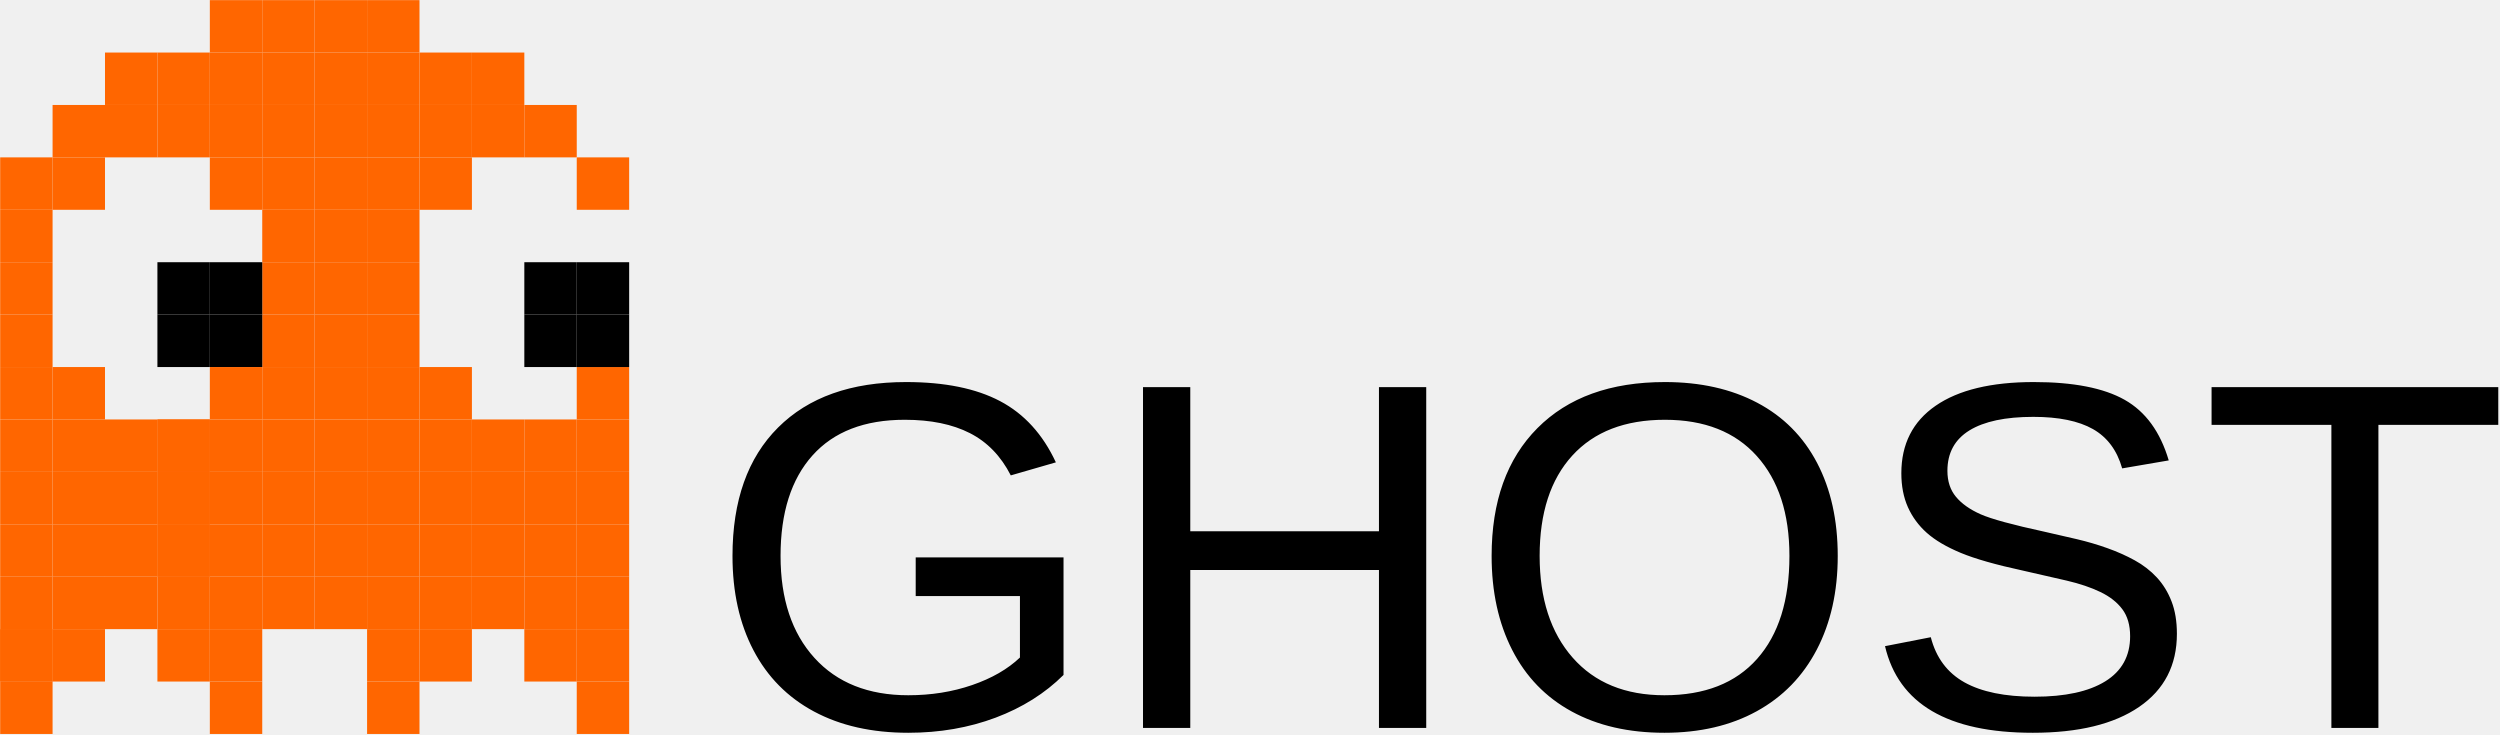
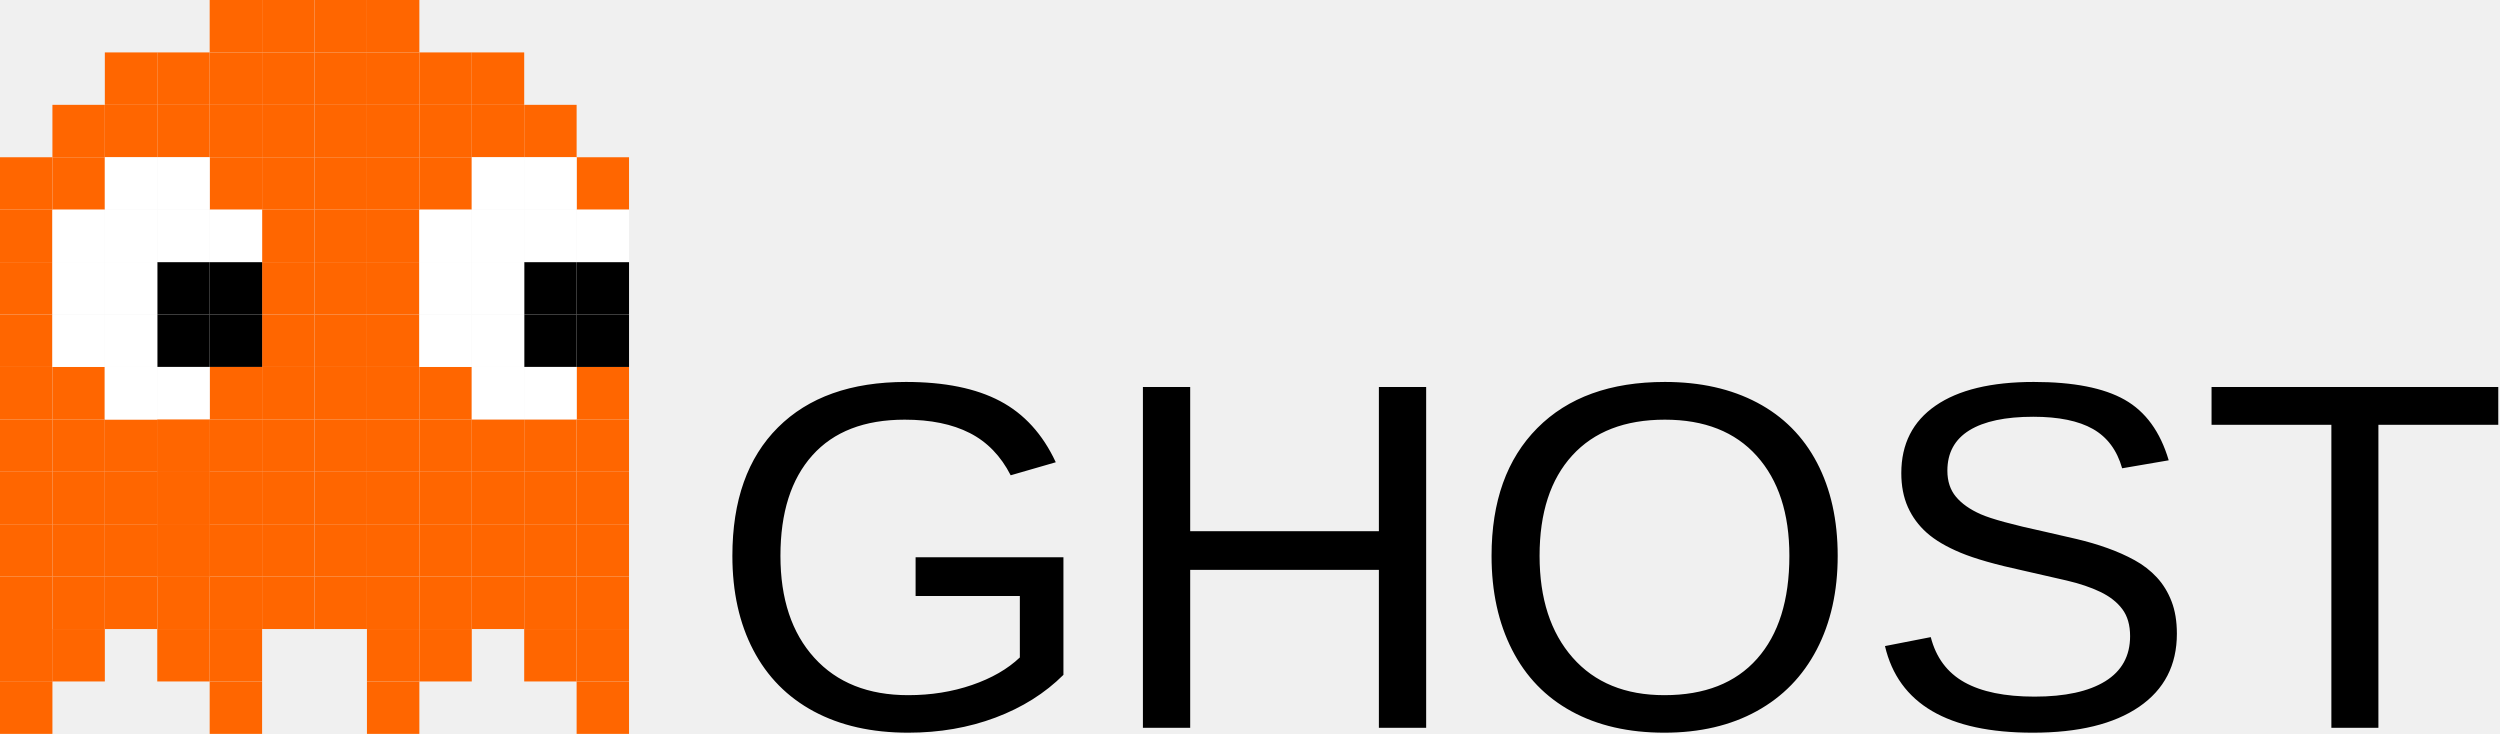
- <svg xmlns="http://www.w3.org/2000/svg" width="953.895" height="280.094" id="svg2" version="1.1">
+ <svg xmlns="http://www.w3.org/2000/svg" width="953.833" height="280" id="svg2" version="1.1">
  <defs id="defs4" />
-   <g id="layer1" transform="translate(240.0625,107.6875)">
+   <g id="layer1" transform="translate(240,107.6378)">
    <path style="fill:#ff6600;fill-opacity:1;stroke:#ff6600;stroke-width:0;stroke-miterlimit:4;stroke-dasharray:none" d="m -160,-107.638 0,20 20,0 0,-20 -20,0 z" id="rect2987" />
    <path id="path2990" d="m -140,-107.638 0,20 20,0 0,-20 -20,0 z" style="fill:#ff6600;fill-opacity:1;stroke:#ff6600;stroke-width:0;stroke-miterlimit:4;stroke-dasharray:none" />
    <path style="fill:#ff6600;fill-opacity:1;stroke:#ff6600;stroke-width:0;stroke-miterlimit:4;stroke-dasharray:none" d="m -120,-107.638 0,20 20,0 0,-20 -20,0 z" id="path2992" />
    <path id="path2994" d="m -60,-87.638 0,20 20,0 0,-20 -20,0 z" style="fill:#ff6600;fill-opacity:1;stroke:#ff6600;stroke-width:0;stroke-miterlimit:4;stroke-dasharray:none" />
    <path style="fill:#ff6600;fill-opacity:1;stroke:#ff6600;stroke-width:0;stroke-miterlimit:4;stroke-dasharray:none" d="m -80,-87.638 0,20 20,0 0,-20 -20,0 z" id="path2996" />
    <path id="path2998" d="m -120,-87.638 0,20 20,0 0,-20 -20,0 z" style="fill:#ff6600;fill-opacity:1;stroke:#ff6600;stroke-width:0;stroke-miterlimit:4;stroke-dasharray:none" />
    <path style="fill:#ff6600;fill-opacity:1;stroke:#ff6600;stroke-width:0;stroke-miterlimit:4;stroke-dasharray:none" d="m -140,-87.638 0,20 20,0 0,-20 -20,0 z" id="path3000" />
    <path id="path3002" d="m -160,-87.638 0,20 20,0 0,-20 -20,0 z" style="fill:#ff6600;fill-opacity:1;stroke:#ff6600;stroke-width:0;stroke-miterlimit:4;stroke-dasharray:none" />
    <path style="fill:#ff6600;fill-opacity:1;stroke:#ff6600;stroke-width:0;stroke-miterlimit:4;stroke-dasharray:none" d="m -180,-87.638 0,20 20,0 0,-20 -20,0 z" id="path3004" />
    <path id="path3006" d="m -200,-87.638 0,20 20,0 0,-20 -20,0 z" style="fill:#ff6600;fill-opacity:1;stroke:#ff6600;stroke-width:0;stroke-miterlimit:4;stroke-dasharray:none" />
    <path style="fill:#ff6600;fill-opacity:1;stroke:#ff6600;stroke-width:0;stroke-miterlimit:4;stroke-dasharray:none" d="m -60,-67.638 0,20 20,0 0,-20 -20,0 z" id="path3023" />
    <path id="path3025" d="m -80,-67.638 0,20 20,0 0,-20 -20,0 z" style="fill:#ff6600;fill-opacity:1;stroke:#ff6600;stroke-width:0;stroke-miterlimit:4;stroke-dasharray:none" />
    <path style="fill:#ff6600;fill-opacity:1;stroke:#ff6600;stroke-width:0;stroke-miterlimit:4;stroke-dasharray:none" d="m -120,-67.638 0,20 20,0 0,-20 -20,0 z" id="path3027" />
    <path id="path3029" d="m -140,-67.638 0,20 20,0 0,-20 -20,0 z" style="fill:#ff6600;fill-opacity:1;stroke:#ff6600;stroke-width:0;stroke-miterlimit:4;stroke-dasharray:none" />
    <path style="fill:#ff6600;fill-opacity:1;stroke:#ff6600;stroke-width:0;stroke-miterlimit:4;stroke-dasharray:none" d="m -160,-67.638 0,20 20,0 0,-20 -20,0 z" id="path3031" />
    <path id="path3033" d="m -180,-67.638 0,20 20,0 0,-20 -20,0 z" style="fill:#ff6600;fill-opacity:1;stroke:#ff6600;stroke-width:0;stroke-miterlimit:4;stroke-dasharray:none" />
    <path style="fill:#ff6600;fill-opacity:1;stroke:#ff6600;stroke-width:0;stroke-miterlimit:4;stroke-dasharray:none" d="m -200,-67.638 0,20 20,0 0,-20 -20,0 z" id="path3035" />
    <path id="path3039" d="m -40,-67.638 0,20 20,0 0,-20 -20,0 z" style="fill:#ff6600;fill-opacity:1;stroke:#ff6600;stroke-width:0;stroke-miterlimit:4;stroke-dasharray:none" />
    <path id="path3041" d="m -220,-67.638 0,20 20,0 0,-20 -20,0 z" style="fill:#ff6600;fill-opacity:1;stroke:#ff6600;stroke-width:0;stroke-miterlimit:4;stroke-dasharray:none" />
    <path style="fill:#ff6600;fill-opacity:1;stroke:#ff6600;stroke-width:0;stroke-miterlimit:4;stroke-dasharray:none" d="m -20,-47.638 0,20 20,0 0,-20 -20,0 z" id="path3043" />
    <path id="path3045" d="m -80,-47.638 0,20 20,0 0,-20 -20,0 z" style="fill:#ff6600;fill-opacity:1;stroke:#ff6600;stroke-width:0;stroke-miterlimit:4;stroke-dasharray:none" />
    <path style="fill:#ff6600;fill-opacity:1;stroke:#ff6600;stroke-width:0;stroke-miterlimit:4;stroke-dasharray:none" d="m -120,-27.638 0,20 20,0 0,-20 -20,0 z" id="path3047" />
    <path id="path3049" d="m -120,-47.638 0,20 20,0 0,-20 -20,0 z" style="fill:#ff6600;fill-opacity:1;stroke:#ff6600;stroke-width:0;stroke-miterlimit:4;stroke-dasharray:none" />
    <path style="fill:#ff6600;fill-opacity:1;stroke:#ff6600;stroke-width:0;stroke-miterlimit:4;stroke-dasharray:none" d="m -140,-47.638 0,20 20,0 0,-20 -20,0 z" id="path3051" />
    <path id="path3053" d="m -140,-27.638 0,20 20,0 0,-20 -20,0 z" style="fill:#ff6600;fill-opacity:1;stroke:#ff6600;stroke-width:0;stroke-miterlimit:4;stroke-dasharray:none" />
    <path style="fill:#ff6600;fill-opacity:1;stroke:#ff6600;stroke-width:0;stroke-miterlimit:4;stroke-dasharray:none" d="m -120,-7.638 0,20 20,0 0,-20 -20,0 z" id="path3055" />
    <path id="path3057" d="m -120,12.362 0,20 20,0 0,-20 -20,0 z" style="fill:#ff6600;fill-opacity:1;stroke:#ff6600;stroke-width:0;stroke-miterlimit:4;stroke-dasharray:none" />
    <path style="fill:#000000;fill-opacity:1;stroke:#000000;stroke-width:0;stroke-miterlimit:4;stroke-dasharray:none" d="m -40,-7.638 0,20 20,0 0,-20 -20,0 z" id="path3071" />
    <path style="fill:#000000;fill-opacity:1;stroke:#000000;stroke-width:0;stroke-miterlimit:4;stroke-dasharray:none" d="m -20,-7.638 0,20 20,0 0,-20 -20,0 z" id="path3075" />
    <path style="fill:#ff6600;fill-opacity:1;stroke:#ff6600;stroke-width:0;stroke-miterlimit:4;stroke-dasharray:none" d="m -140,-7.638 0,20 20,0 0,-20 -20,0 z" id="path3077" />
    <path id="path3079" d="m -140,12.362 0,20 20,0 0,-20 -20,0 z" style="fill:#ff6600;fill-opacity:1;stroke:#ff6600;stroke-width:0;stroke-miterlimit:4;stroke-dasharray:none" />
    <path style="fill:#000000;fill-opacity:1;stroke:#000000;stroke-width:0;stroke-miterlimit:4;stroke-dasharray:none" d="m -160,12.362 0,20 20,0 0,-20 -20,0 z" id="path3081" />
    <path id="path3083" d="m -160,-7.638 0,20 20,0 0,-20 -20,0 z" style="fill:#000000;fill-opacity:1;stroke:#000000;stroke-width:0;stroke-miterlimit:4;stroke-dasharray:none" />
    <path style="fill:#000000;fill-opacity:1;stroke:#000000;stroke-width:0;stroke-miterlimit:4;stroke-dasharray:none" d="m -180,-7.638 0,20 20,0 0,-20 -20,0 z" id="path3085" />
    <path id="path3087" d="m -180,12.362 0,20 20,0 0,-20 -20,0 z" style="fill:#000000;fill-opacity:1;stroke:#000000;stroke-width:0;stroke-miterlimit:4;stroke-dasharray:none" />
    <path style="fill:#ff6600;fill-opacity:1;stroke:#ff6600;stroke-width:0;stroke-miterlimit:4;stroke-dasharray:none" d="m -160,-47.638 0,20 20,0 0,-20 -20,0 z" id="path3089" />
    <path id="path3091" d="m -220,-47.638 0,20 20,0 0,-20 -20,0 z" style="fill:#ff6600;fill-opacity:1;stroke:#ff6600;stroke-width:0;stroke-miterlimit:4;stroke-dasharray:none" />
    <path style="fill:#ff6600;fill-opacity:1;stroke:#ff6600;stroke-width:0;stroke-miterlimit:4;stroke-dasharray:none" d="m -240,-47.638 0,20 20,0 0,-20 -20,0 z" id="path3093" />
    <path id="path3095" d="m -240,-27.638 0,20 20,0 0,-20 -20,0 z" style="fill:#ff6600;fill-opacity:1;stroke:#ff6600;stroke-width:0;stroke-miterlimit:4;stroke-dasharray:none" />
    <path style="fill:#ff6600;fill-opacity:1;stroke:#ff6600;stroke-width:0;stroke-miterlimit:4;stroke-dasharray:none" d="m -240,-7.638 0,20 20,0 0,-20 -20,0 z" id="path3097" />
    <path id="path3099" d="m -240,12.362 0,20 20,0 0,-20 -20,0 z" style="fill:#ff6600;fill-opacity:1;stroke:#ff6600;stroke-width:0;stroke-miterlimit:4;stroke-dasharray:none" />
    <path id="path3103" d="m -240,32.362 0,20 20,0 0,-20 -20,0 z" style="fill:#ff6600;fill-opacity:1;stroke:#ff6600;stroke-width:0;stroke-miterlimit:4;stroke-dasharray:none" />
    <path style="fill:#ff6600;fill-opacity:1;stroke:#ff6600;stroke-width:0;stroke-miterlimit:4;stroke-dasharray:none" d="m -240,52.362 0,20 20,0 0,-20 -20,0 z" id="path3105" />
    <path id="path3107" d="m -240,112.362 0,20 20,0 0,-20 -20,0 z" style="fill:#ff6600;fill-opacity:1;stroke:#ff6600;stroke-width:0;stroke-miterlimit:4;stroke-dasharray:none" />
    <path style="fill:#ff6600;fill-opacity:1;stroke:#ff6600;stroke-width:0;stroke-miterlimit:4;stroke-dasharray:none" d="m -240,132.362 0,20 20,0 0,-20 -20,0 z" id="path3109" />
    <path id="path3111" d="m -240,132.362 0,20 20,0 0,-20 -20,0 z" style="fill:#ff6600;fill-opacity:1;stroke:#ff6600;stroke-width:0;stroke-miterlimit:4;stroke-dasharray:none" />
    <path style="fill:#ff6600;fill-opacity:1;stroke:#ff6600;stroke-width:0;stroke-miterlimit:4;stroke-dasharray:none" d="m -220,32.362 0,20 20,0 0,-20 -20,0 z" id="path3113" />
    <path id="path3123" d="m -160,32.362 0,20 20,0 0,-20 -20,0 z" style="fill:#ff6600;fill-opacity:1;stroke:#ff6600;stroke-width:0;stroke-miterlimit:4;stroke-dasharray:none" />
    <path style="fill:#ff6600;fill-opacity:1;stroke:#ff6600;stroke-width:0;stroke-miterlimit:4;stroke-dasharray:none" d="m -140,32.362 0,20 20,0 0,-20 -20,0 z" id="path3125" />
    <path id="path3127" d="m -120,32.362 0,20 20,0 0,-20 -20,0 z" style="fill:#ff6600;fill-opacity:1;stroke:#ff6600;stroke-width:0;stroke-miterlimit:4;stroke-dasharray:none" />
    <path style="fill:#ff6600;fill-opacity:1;stroke:#ff6600;stroke-width:0;stroke-miterlimit:4;stroke-dasharray:none" d="m -80,32.362 0,20 20,0 0,-20 -20,0 z" id="path3129" />
    <path id="path3131" d="m -20,32.362 0,20 20,0 0,-20 -20,0 z" style="fill:#ff6600;fill-opacity:1;stroke:#ff6600;stroke-width:0;stroke-miterlimit:4;stroke-dasharray:none" />
    <path style="fill:#ff6600;fill-opacity:1;stroke:#ff6600;stroke-width:0;stroke-miterlimit:4;stroke-dasharray:none" d="m -240,152.362 0,20 20,0 0,-20 -20,0 z" id="path3133" />
    <path id="path3135" d="m -220,132.362 0,20 20,0 0,-20 -20,0 z" style="fill:#ff6600;fill-opacity:1;stroke:#ff6600;stroke-width:0;stroke-miterlimit:4;stroke-dasharray:none" />
    <path style="fill:#ff6600;fill-opacity:1;stroke:#ff6600;stroke-width:0;stroke-miterlimit:4;stroke-dasharray:none" d="m -200,112.362 0,20 20,0 0,-20 -20,0 z" id="path3137" />
    <path id="path3139" d="m -180,132.362 0,20 20,0 0,-20 -20,0 z" style="fill:#ff6600;fill-opacity:1;stroke:#ff6600;stroke-width:0;stroke-miterlimit:4;stroke-dasharray:none" />
    <path style="fill:#ff6600;fill-opacity:1;stroke:#ff6600;stroke-width:0;stroke-miterlimit:4;stroke-dasharray:none" d="m -160,152.362 0,20 20,0 0,-20 -20,0 z" id="path3141" />
    <path style="fill:#ff6600;fill-opacity:1;stroke:#ff6600;stroke-width:0;stroke-miterlimit:4;stroke-dasharray:none" d="m -100,152.362 0,20 20,0 0,-20 -20,0 z" id="path3153" />
    <path style="fill:#ff6600;fill-opacity:1;stroke:#ff6600;stroke-width:0;stroke-miterlimit:4;stroke-dasharray:none" d="m -20,152.362 0,20 20,0 0,-20 -20,0 z" id="path3161" />
    <path id="path3163" d="m -20,132.362 0,20 20,0 0,-20 -20,0 z" style="fill:#ff6600;fill-opacity:1;stroke:#ff6600;stroke-width:0;stroke-miterlimit:4;stroke-dasharray:none" />
    <path style="fill:#ff6600;fill-opacity:1;stroke:#ff6600;stroke-width:0;stroke-miterlimit:4;stroke-dasharray:none" d="m -20,52.362 0,20 20,0 0,-20 -20,0 z" id="path3167" />
    <path style="fill:#000000;fill-opacity:1;stroke:#000000;stroke-width:0;stroke-miterlimit:4;stroke-dasharray:none" d="m -20,12.362 0,20 20,0 0,-20 -20,0 z" id="path3173" />
    <path id="path3175" d="m -100,-107.638 0,20 20,0 0,-20 -20,0 z" style="fill:#ff6600;fill-opacity:1;stroke:#ff6600;stroke-width:0;stroke-miterlimit:4;stroke-dasharray:none" />
    <path style="fill:#ff6600;fill-opacity:1;stroke:#ff6600;stroke-width:0;stroke-miterlimit:4;stroke-dasharray:none" d="m -100,-87.638 0,20 20,0 0,-20 -20,0 z" id="path3177" />
    <path id="path3179" d="m -100,-67.638 0,20 20,0 0,-20 -20,0 z" style="fill:#ff6600;fill-opacity:1;stroke:#ff6600;stroke-width:0;stroke-miterlimit:4;stroke-dasharray:none" />
    <path id="path3181" d="m -100,-27.638 0,20 20,0 0,-20 -20,0 z" style="fill:#ff6600;fill-opacity:1;stroke:#ff6600;stroke-width:0;stroke-miterlimit:4;stroke-dasharray:none" />
    <path style="fill:#ff6600;fill-opacity:1;stroke:#ff6600;stroke-width:0;stroke-miterlimit:4;stroke-dasharray:none" d="m -100,-47.638 0,20 20,0 0,-20 -20,0 z" id="path3183" />
    <path id="path3185" d="m -100,-7.638 0,20 20,0 0,-20 -20,0 z" style="fill:#ff6600;fill-opacity:1;stroke:#ff6600;stroke-width:0;stroke-miterlimit:4;stroke-dasharray:none" />
    <path style="fill:#ff6600;fill-opacity:1;stroke:#ff6600;stroke-width:0;stroke-miterlimit:4;stroke-dasharray:none" d="m -100,12.362 0,20 20,0 0,-20 -20,0 z" id="path3187" />
    <path style="fill:#ff6600;fill-opacity:1;stroke:#ff6600;stroke-width:0;stroke-miterlimit:4;stroke-dasharray:none" d="m -100,32.362 0,20 20,0 0,-20 -20,0 z" id="path3189" />
    <path id="path3191" d="m -40,12.362 0,20 20,0 0,-20 -20,0 z" style="fill:#000000;fill-opacity:1;stroke:#000000;stroke-width:0;stroke-miterlimit:4;stroke-dasharray:none" />
    <path id="path3193" d="m -20,112.362 0,20 20,0 0,-20 -20,0 z" style="fill:#ff6600;fill-opacity:1;stroke:#ff6600;stroke-width:0;stroke-miterlimit:4;stroke-dasharray:none" />
    <path style="fill:#ff6600;fill-opacity:1;stroke:#ff6600;stroke-width:0;stroke-miterlimit:4;stroke-dasharray:none" d="m -60,52.362 0,20 20,0 0,-20 -20,0 z" id="path3195" />
    <path id="path3197" d="m -40,52.362 0,20 20,0 0,-20 -20,0 z" style="fill:#ff6600;fill-opacity:1;stroke:#ff6600;stroke-width:0;stroke-miterlimit:4;stroke-dasharray:none" />
    <path id="path3201" d="m -220,52.362 0,20 20,0 0,-20 -20,0 z" style="fill:#ff6600;fill-opacity:1;stroke:#ff6600;stroke-width:0;stroke-miterlimit:4;stroke-dasharray:none" />
    <path id="path3203" d="m -200,52.362 0,20 20,0 0,-20 -20,0 z" style="fill:#ff6600;fill-opacity:1;stroke:#ff6600;stroke-width:0;stroke-miterlimit:4;stroke-dasharray:none" />
    <path style="fill:#ff6600;fill-opacity:1;stroke:#ff6600;stroke-width:0;stroke-miterlimit:4;stroke-dasharray:none" d="m -180,52.362 0,20 20,0 0,-20 -20,0 z" id="path3205" />
    <path id="path3207" d="m -180,52.362 0,20 20,0 0,-20 -20,0 z" style="fill:#ff6600;fill-opacity:1;stroke:#ff6600;stroke-width:0;stroke-miterlimit:4;stroke-dasharray:none" />
    <path style="fill:#ff6600;fill-opacity:1;stroke:#ff6600;stroke-width:0;stroke-miterlimit:4;stroke-dasharray:none" d="m -160,52.362 0,20 20,0 0,-20 -20,0 z" id="path3209" />
    <path id="path3211" d="m -140,52.362 0,20 20,0 0,-20 -20,0 z" style="fill:#ff6600;fill-opacity:1;stroke:#ff6600;stroke-width:0;stroke-miterlimit:4;stroke-dasharray:none" />
    <path style="fill:#ff6600;fill-opacity:1;stroke:#ff6600;stroke-width:0;stroke-miterlimit:4;stroke-dasharray:none" d="m -120,52.362 0,20 20,0 0,-20 -20,0 z" id="path3213" />
    <path id="path3215" d="m -80,52.362 0,20 20,0 0,-20 -20,0 z" style="fill:#ff6600;fill-opacity:1;stroke:#ff6600;stroke-width:0;stroke-miterlimit:4;stroke-dasharray:none" />
    <path id="path3219" d="m -100,52.362 0,20 20,0 0,-20 -20,0 z" style="fill:#ff6600;fill-opacity:1;stroke:#ff6600;stroke-width:0;stroke-miterlimit:4;stroke-dasharray:none" />
    <path style="fill:#ff6600;fill-opacity:1;stroke:#ff6600;stroke-width:0;stroke-miterlimit:4;stroke-dasharray:none" d="m -220,112.362 0,20 20,0 0,-20 -20,0 z" id="path3221" />
    <path id="path3223" d="m -180,112.362 0,20 20,0 0,-20 -20,0 z" style="fill:#ff6600;fill-opacity:1;stroke:#ff6600;stroke-width:0;stroke-miterlimit:4;stroke-dasharray:none" />
    <path style="fill:#ff6600;fill-opacity:1;stroke:#ff6600;stroke-width:0;stroke-miterlimit:4;stroke-dasharray:none" d="m -160,112.362 0,20 20,0 0,-20 -20,0 z" id="path3225" />
    <path id="path3227" d="m -140,112.362 0,20 20,0 0,-20 -20,0 z" style="fill:#ff6600;fill-opacity:1;stroke:#ff6600;stroke-width:0;stroke-miterlimit:4;stroke-dasharray:none" />
    <path style="fill:#ff6600;fill-opacity:1;stroke:#ff6600;stroke-width:0;stroke-miterlimit:4;stroke-dasharray:none" d="m -120,112.362 0,20 20,0 0,-20 -20,0 z" id="path3229" />
    <path id="path3231" d="m -100,112.362 0,20 20,0 0,-20 -20,0 z" style="fill:#ff6600;fill-opacity:1;stroke:#ff6600;stroke-width:0;stroke-miterlimit:4;stroke-dasharray:none" />
    <path style="fill:#ff6600;fill-opacity:1;stroke:#ff6600;stroke-width:0;stroke-miterlimit:4;stroke-dasharray:none" d="m -80,112.362 0,20 20,0 0,-20 -20,0 z" id="path3233" />
    <path id="path3235" d="m -60,112.362 0,20 20,0 0,-20 -20,0 z" style="fill:#ff6600;fill-opacity:1;stroke:#ff6600;stroke-width:0;stroke-miterlimit:4;stroke-dasharray:none" />
    <path style="fill:#ff6600;fill-opacity:1;stroke:#ff6600;stroke-width:0;stroke-miterlimit:4;stroke-dasharray:none" d="m -40,112.362 0,20 20,0 0,-20 -20,0 z" id="path3237" />
    <path id="path3239" d="m -40,132.362 0,20 20,0 0,-20 -20,0 z" style="fill:#ff6600;fill-opacity:1;stroke:#ff6600;stroke-width:0;stroke-miterlimit:4;stroke-dasharray:none" />
    <path style="fill:#ff6600;fill-opacity:1;stroke:#ff6600;stroke-width:0;stroke-miterlimit:4;stroke-dasharray:none" d="m -80,132.362 0,20 20,0 0,-20 -20,0 z" id="path3241" />
    <path id="path3243" d="m -100,132.362 0,20 20,0 0,-20 -20,0 z" style="fill:#ff6600;fill-opacity:1;stroke:#ff6600;stroke-width:0;stroke-miterlimit:4;stroke-dasharray:none" />
    <path style="fill:#ff6600;fill-opacity:1;stroke:#ff6600;stroke-width:0;stroke-miterlimit:4;stroke-dasharray:none" d="m -160,132.362 0,20 20,0 0,-20 -20,0 z" id="path3245" />
    <path id="path3247" d="m -240,72.362 0,20 20,0 0,-20 -20,0 z" style="fill:#ff6600;fill-opacity:1;stroke:#ff6600;stroke-width:0;stroke-miterlimit:4;stroke-dasharray:none" />
    <path id="path3249" d="m -20,72.362 0,20 20,0 0,-20 -20,0 z" style="fill:#ff6600;fill-opacity:1;stroke:#ff6600;stroke-width:0;stroke-miterlimit:4;stroke-dasharray:none" />
    <path id="path3251" d="m -60,72.362 0,20 20,0 0,-20 -20,0 z" style="fill:#ff6600;fill-opacity:1;stroke:#ff6600;stroke-width:0;stroke-miterlimit:4;stroke-dasharray:none" />
    <path style="fill:#ff6600;fill-opacity:1;stroke:#ff6600;stroke-width:0;stroke-miterlimit:4;stroke-dasharray:none" d="m -40,72.362 0,20 20,0 0,-20 -20,0 z" id="path3253" />
    <path style="fill:#ff6600;fill-opacity:1;stroke:#ff6600;stroke-width:0;stroke-miterlimit:4;stroke-dasharray:none" d="m -220,72.362 0,20 20,0 0,-20 -20,0 z" id="path3255" />
    <path style="fill:#ff6600;fill-opacity:1;stroke:#ff6600;stroke-width:0;stroke-miterlimit:4;stroke-dasharray:none" d="m -200,72.362 0,20 20,0 0,-20 -20,0 z" id="path3257" />
    <path id="path3259" d="m -180,72.362 0,20 20,0 0,-20 -20,0 z" style="fill:#ff6600;fill-opacity:1;stroke:#ff6600;stroke-width:0;stroke-miterlimit:4;stroke-dasharray:none" />
    <path style="fill:#ff6600;fill-opacity:1;stroke:#ff6600;stroke-width:0;stroke-miterlimit:4;stroke-dasharray:none" d="m -180,72.362 0,20 20,0 0,-20 -20,0 z" id="path3261" />
    <path id="path3263" d="m -160,72.362 0,20 20,0 0,-20 -20,0 z" style="fill:#ff6600;fill-opacity:1;stroke:#ff6600;stroke-width:0;stroke-miterlimit:4;stroke-dasharray:none" />
    <path style="fill:#ff6600;fill-opacity:1;stroke:#ff6600;stroke-width:0;stroke-miterlimit:4;stroke-dasharray:none" d="m -140,72.362 0,20 20,0 0,-20 -20,0 z" id="path3265" />
    <path id="path3267" d="m -120,72.362 0,20 20,0 0,-20 -20,0 z" style="fill:#ff6600;fill-opacity:1;stroke:#ff6600;stroke-width:0;stroke-miterlimit:4;stroke-dasharray:none" />
    <path style="fill:#ff6600;fill-opacity:1;stroke:#ff6600;stroke-width:0;stroke-miterlimit:4;stroke-dasharray:none" d="m -80,72.362 0,20 20,0 0,-20 -20,0 z" id="path3269" />
    <path style="fill:#ff6600;fill-opacity:1;stroke:#ff6600;stroke-width:0;stroke-miterlimit:4;stroke-dasharray:none" d="m -100,72.362 0,20 20,0 0,-20 -20,0 z" id="path3271" />
    <path style="fill:#ff6600;fill-opacity:1;stroke:#ff6600;stroke-width:0;stroke-miterlimit:4;stroke-dasharray:none" d="m -240,92.362 0,20 20,0 0,-20 -20,0 z" id="path3273" />
    <path style="fill:#ff6600;fill-opacity:1;stroke:#ff6600;stroke-width:0;stroke-miterlimit:4;stroke-dasharray:none" d="m -20,92.362 0,20 20,0 0,-20 -20,0 z" id="path3275" />
    <path style="fill:#ff6600;fill-opacity:1;stroke:#ff6600;stroke-width:0;stroke-miterlimit:4;stroke-dasharray:none" d="m -60,92.362 0,20 20,0 0,-20 -20,0 z" id="path3277" />
    <path id="path3279" d="m -40,92.362 0,20 20,0 0,-20 -20,0 z" style="fill:#ff6600;fill-opacity:1;stroke:#ff6600;stroke-width:0;stroke-miterlimit:4;stroke-dasharray:none" />
    <path id="path3281" d="m -220,92.362 0,20 20,0 0,-20 -20,0 z" style="fill:#ff6600;fill-opacity:1;stroke:#ff6600;stroke-width:0;stroke-miterlimit:4;stroke-dasharray:none" />
    <path id="path3283" d="m -200,92.362 0,20 20,0 0,-20 -20,0 z" style="fill:#ff6600;fill-opacity:1;stroke:#ff6600;stroke-width:0;stroke-miterlimit:4;stroke-dasharray:none" />
    <path style="fill:#ff6600;fill-opacity:1;stroke:#ff6600;stroke-width:0;stroke-miterlimit:4;stroke-dasharray:none" d="m -180,92.362 0,20 20,0 0,-20 -20,0 z" id="path3285" />
    <path id="path3287" d="m -180,92.362 0,20 20,0 0,-20 -20,0 z" style="fill:#ff6600;fill-opacity:1;stroke:#ff6600;stroke-width:0;stroke-miterlimit:4;stroke-dasharray:none" />
    <path style="fill:#ff6600;fill-opacity:1;stroke:#ff6600;stroke-width:0;stroke-miterlimit:4;stroke-dasharray:none" d="m -160,92.362 0,20 20,0 0,-20 -20,0 z" id="path3289" />
    <path id="path3291" d="m -140,92.362 0,20 20,0 0,-20 -20,0 z" style="fill:#ff6600;fill-opacity:1;stroke:#ff6600;stroke-width:0;stroke-miterlimit:4;stroke-dasharray:none" />
    <path style="fill:#ff6600;fill-opacity:1;stroke:#ff6600;stroke-width:0;stroke-miterlimit:4;stroke-dasharray:none" d="m -120,92.362 0,20 20,0 0,-20 -20,0 z" id="path3293" />
    <path id="path3295" d="m -80,92.362 0,20 20,0 0,-20 -20,0 z" style="fill:#ff6600;fill-opacity:1;stroke:#ff6600;stroke-width:0;stroke-miterlimit:4;stroke-dasharray:none" />
    <path id="path3297" d="m -100,92.362 0,20 20,0 0,-20 -20,0 z" style="fill:#ff6600;fill-opacity:1;stroke:#ff6600;stroke-width:0;stroke-miterlimit:4;stroke-dasharray:none" />
    <text xml:space="preserve" style="font-size:191.223px;font-style:normal;font-variant:normal;font-weight:normal;font-stretch:normal;line-height:125%;letter-spacing:0px;word-spacing:0px;fill:#000000;fill-opacity:1;stroke:none;font-family:Leelawadee;-inkscape-font-specification:Leelawadee" x="29.358" y="172.051" id="text3299" transform="scale(1.011739,0.9883968)">
      <tspan id="tspan3301" x="29.358" y="172.051" style="font-style:normal;font-variant:normal;font-weight:normal;font-stretch:normal;font-family:Arial;-inkscape-font-specification:Arial">GHOST</tspan>
    </text>
+     <path id="path3118" d="m -20,-27.638 0,20 20,0 0,-20 -20,0 z" style="fill:#ffffff;fill-opacity:1;stroke:#000000;stroke-width:0;stroke-miterlimit:4;stroke-dasharray:none" />
+     <path style="fill:#ffffff;fill-opacity:1;stroke:#000000;stroke-width:0;stroke-miterlimit:4;stroke-dasharray:none" d="m -40,-27.638 0,20 20,0 0,-20 -20,0 z" id="path3120" />
+     <path id="path3122" d="m -40,-47.638 0,20 20,0 0,-20 -20,0 z" style="fill:#ffffff;fill-opacity:1;stroke:#000000;stroke-width:0;stroke-miterlimit:4;stroke-dasharray:none" />
+     <path style="fill:#ffffff;fill-opacity:1;stroke:#000000;stroke-width:0;stroke-miterlimit:4;stroke-dasharray:none" d="m -60,-47.638 0,20 20,0 0,-20 -20,0 z" id="path3124" />
+     <path id="path3126" d="m -60,-27.638 0,20 20,0 0,-20 -20,0 z" style="fill:#ffffff;fill-opacity:1;stroke:#000000;stroke-width:0;stroke-miterlimit:4;stroke-dasharray:none" />
+     <path style="fill:#ffffff;fill-opacity:1;stroke:#000000;stroke-width:0;stroke-miterlimit:4;stroke-dasharray:none" d="m -60,-7.638 0,20 20,0 0,-20 -20,0 z" id="path3128" />
+     <path id="path3130" d="m -60,12.362 0,20 20,0 0,-20 -20,0 z" style="fill:#ffffff;fill-opacity:1;stroke:#000000;stroke-width:0;stroke-miterlimit:4;stroke-dasharray:none" />
+     <path style="fill:#ffffff;fill-opacity:1;stroke:#000000;stroke-width:0;stroke-miterlimit:4;stroke-dasharray:none" d="m -60,32.362 0,20 20,0 0,-20 -20,0 z" id="path3132" />
+     <path id="path3134" d="m -40,32.362 0,20 20,0 0,-20 -20,0 z" style="fill:#ffffff;fill-opacity:1;stroke:#000000;stroke-width:0;stroke-miterlimit:4;stroke-dasharray:none" />
+     <path style="fill:#ffffff;fill-opacity:1;stroke:#000000;stroke-width:0;stroke-miterlimit:4;stroke-dasharray:none" d="m -80,12.362 0,20 20,0 0,-20 -20,0 z" id="path3136" />
+     <path id="path3138" d="m -80,-7.638 0,20 20,0 0,-20 -20,0 z" style="fill:#ffffff;fill-opacity:1;stroke:#000000;stroke-width:0;stroke-miterlimit:4;stroke-dasharray:none" />
+     <path style="fill:#ffffff;fill-opacity:1;stroke:#000000;stroke-width:0;stroke-miterlimit:4;stroke-dasharray:none" d="m -80,-27.638 0,20 20,0 0,-20 -20,0 z" id="path3140" />
+     <path id="path3142" d="m -160,-27.638 0,20 20,0 0,-20 -20,0 z" style="fill:#ffffff;fill-opacity:1;stroke:#000000;stroke-width:0;stroke-miterlimit:4;stroke-dasharray:none" />
+     <path style="fill:#ffffff;fill-opacity:1;stroke:#000000;stroke-width:0;stroke-miterlimit:4;stroke-dasharray:none" d="m -180,-27.638 0,20 20,0 0,-20 -20,0 z" id="path3144" />
+     <path id="path3146" d="m -180,-47.638 0,20 20,0 0,-20 -20,0 z" style="fill:#ffffff;fill-opacity:1;stroke:#000000;stroke-width:0;stroke-miterlimit:4;stroke-dasharray:none" />
+     <path style="fill:#ffffff;fill-opacity:1;stroke:#000000;stroke-width:0;stroke-miterlimit:4;stroke-dasharray:none" d="m -200,-47.638 0,20 20,0 0,-20 -20,0 z" id="path3148" />
+     <path style="fill:#ffffff;fill-opacity:1;stroke:#000000;stroke-width:0;stroke-miterlimit:4;stroke-dasharray:none" d="m -200,-27.638 0,20 20,0 0,-20 -20,0 z" id="path3152" />
+     <path id="path3154" d="m -200,-7.638 0,20 20,0 0,-20 -20,0 z" style="fill:#ffffff;fill-opacity:1;stroke:#000000;stroke-width:0;stroke-miterlimit:4;stroke-dasharray:none" />
+     <path style="fill:#ffffff;fill-opacity:1;stroke:#000000;stroke-width:0;stroke-miterlimit:4;stroke-dasharray:none" d="m -200,12.362 0,20 20,0 0,-20 -20,0 z" id="path3156" />
+     <path id="path3158" d="m -200,32.362 0,20 20,0 0,-20 -20,0 z" style="fill:#ffffff;fill-opacity:1;stroke:#000000;stroke-width:0;stroke-miterlimit:4;stroke-dasharray:none" />
+     <path style="fill:#ffffff;fill-opacity:1;stroke:#000000;stroke-width:0;stroke-miterlimit:4;stroke-dasharray:none" d="m -200,32.362 0,20 20,0 0,-20 -20,0 z" id="path3160" />
+     <path id="path3162" d="m -180,32.362 0,20 20,0 0,-20 -20,0 z" style="fill:#ffffff;fill-opacity:1;stroke:#000000;stroke-width:0;stroke-miterlimit:4;stroke-dasharray:none" />
+     <path style="fill:#ffffff;fill-opacity:1;stroke:#000000;stroke-width:0;stroke-miterlimit:4;stroke-dasharray:none" d="m -220,12.362 0,20 20,0 0,-20 -20,0 z" id="path3164" />
+     <path id="path3166" d="m -220,-7.638 0,20 20,0 0,-20 -20,0 z" style="fill:#ffffff;fill-opacity:1;stroke:#000000;stroke-width:0;stroke-miterlimit:4;stroke-dasharray:none" />
+     <path style="fill:#ffffff;fill-opacity:1;stroke:#000000;stroke-width:0;stroke-miterlimit:4;stroke-dasharray:none" d="m -220,-27.638 0,20 20,0 0,-20 -20,0 z" id="path3168" />
  </g>
</svg>
